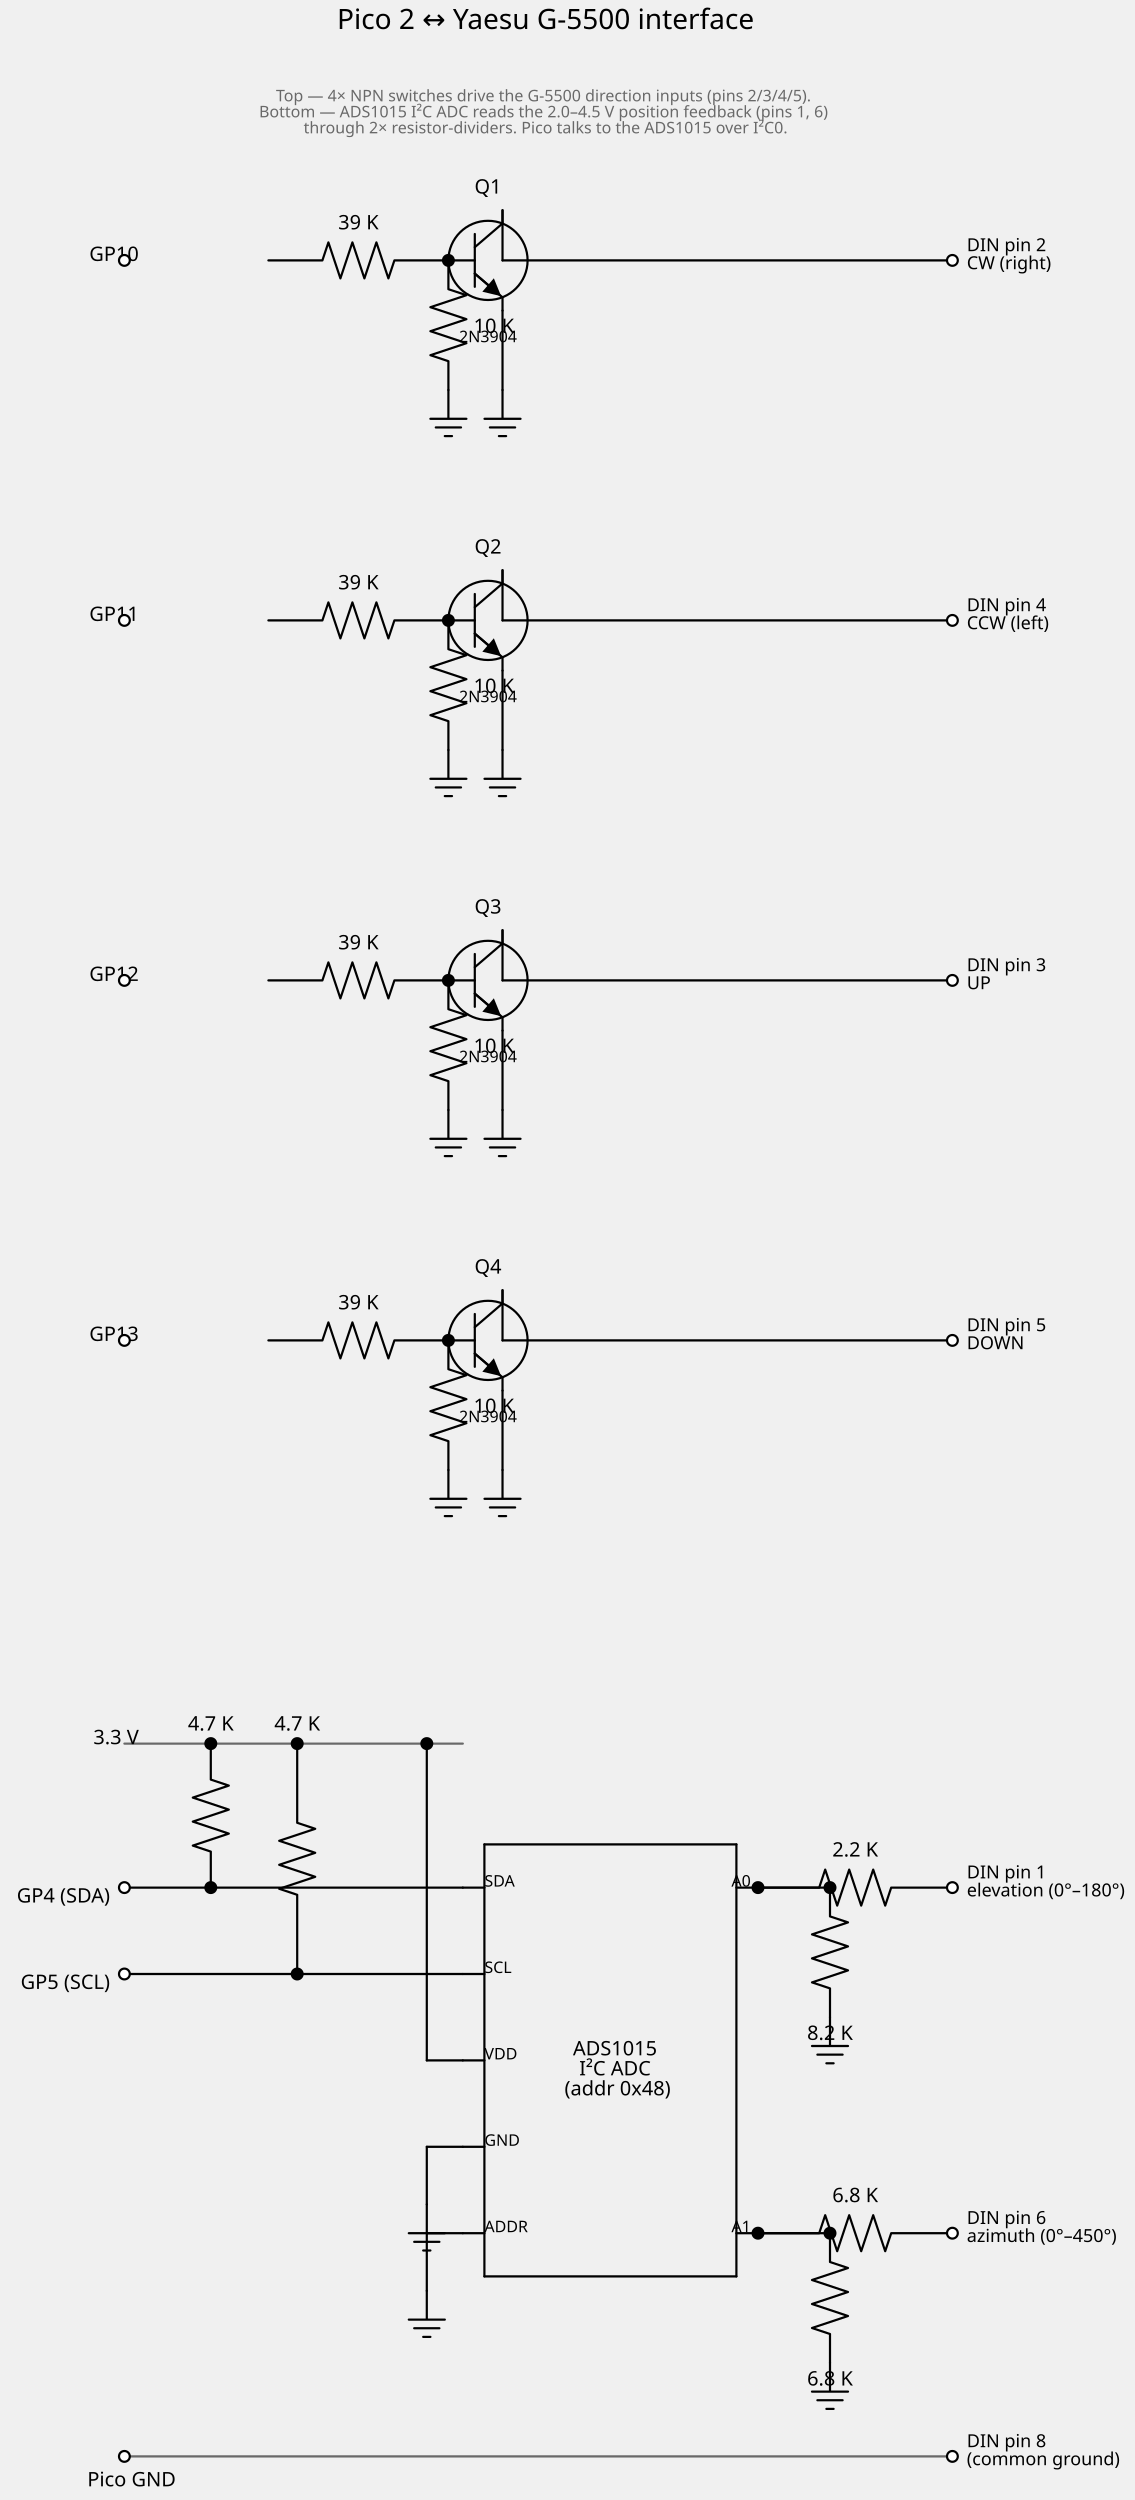
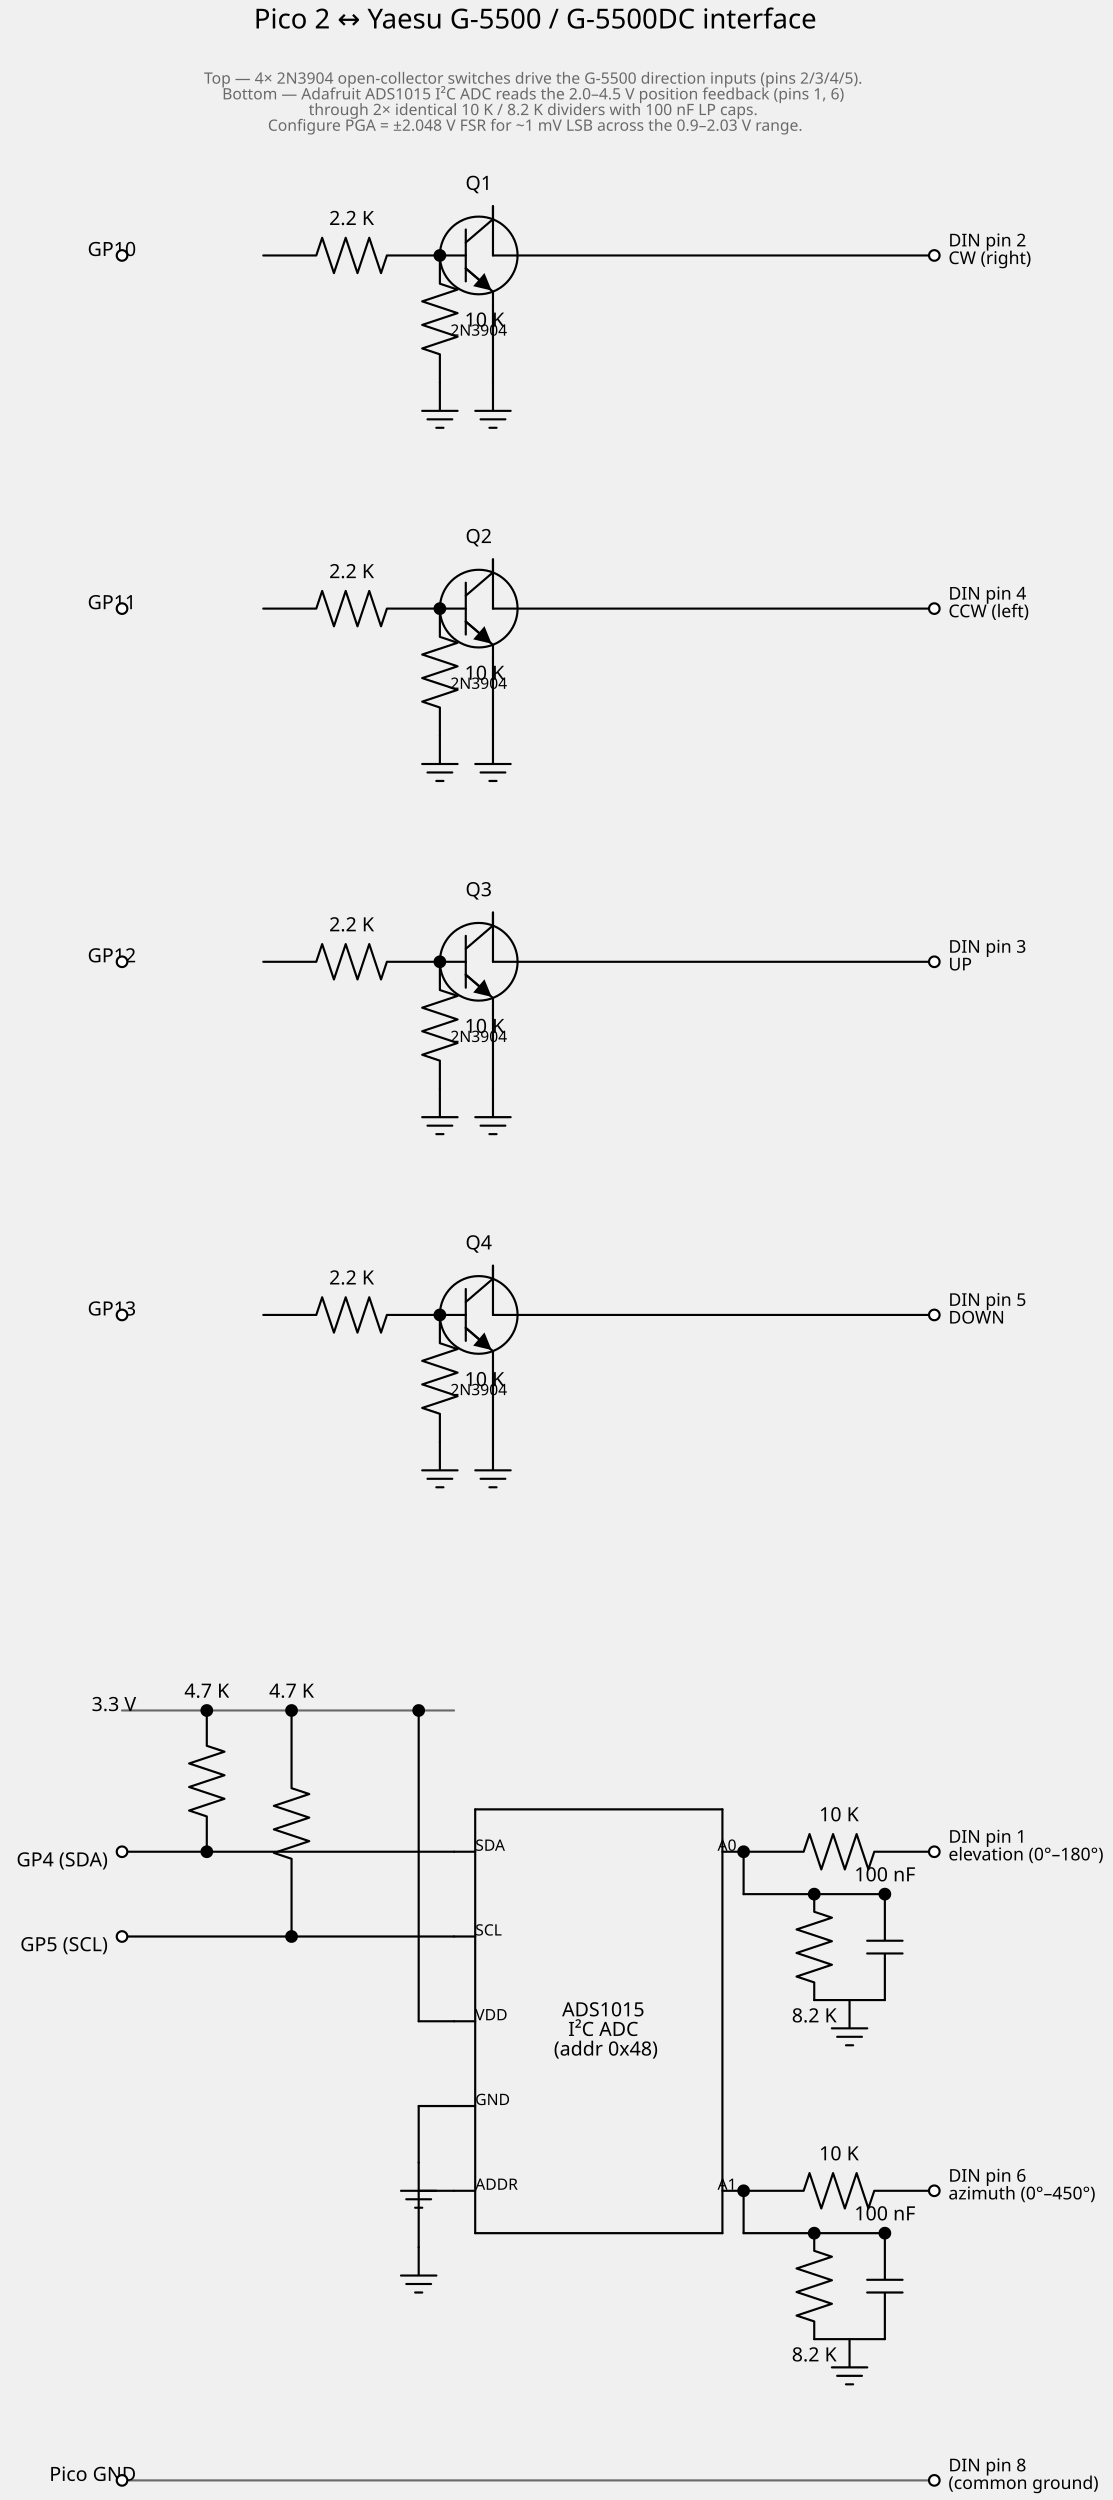
- <svg xmlns="http://www.w3.org/2000/svg" xml:lang="en" height="1250.0pt" width="567.164pt" viewBox="-62.2 -130.2 567.164 1250.0">
+ <svg xmlns="http://www.w3.org/2000/svg" xml:lang="en" height="1274.2pt" width="567.164pt" viewBox="-62.2 -130.2 567.164 1274.2">
  <circle cx="181.8" cy="-0.0" r="19.8" style="stroke:black;fill:none;stroke-width:1.1;stroke-dasharray:-;" />
  <circle cx="181.8" cy="180.0" r="19.8" style="stroke:black;fill:none;stroke-width:1.1;stroke-dasharray:-;" />
  <circle cx="181.8" cy="360.0" r="19.8" style="stroke:black;fill:none;stroke-width:1.1;stroke-dasharray:-;" />
  <circle cx="181.8" cy="540.0" r="19.8" style="stroke:black;fill:none;stroke-width:1.1;stroke-dasharray:-;" />
  <path d="M 72.0,-0.0 L 99.0,-0.0 L 102.0,-9.0 L 108.0,9.0 L 114.0,-9.0 L 120,9.0 L 126.0,-9.0 L 132.0,9.0 L 135.0,-0.0 L 162.0,-0.0" style="stroke:black;fill:none;stroke-width:1.1;stroke-dasharray:-;stroke-linecap:round;stroke-linejoin:round;" />
  <path d="M 162.0,-0.0 L 162.0,14.4 L 171.0,17.4 L 153.0,23.4 L 171.0,29.4 L 153.0,35.4 L 171.0,41.4 L 153.0,47.4 L 162.0,50.4 L 162.0,64.8" style="stroke:black;fill:none;stroke-width:1.1;stroke-dasharray:-;stroke-linecap:round;stroke-linejoin:round;" />
  <path d="M 162.0,64.8 L 162.0,79.2 L 153.0,79.2 L 171.0,79.2 M 155.7,83.52 L 168.3,83.52 M 160.2,87.84 L 163.8,87.84" style="stroke:black;fill:none;stroke-width:1.1;stroke-dasharray:-;stroke-linecap:round;stroke-linejoin:round;" />
  <path d="M 162.0,-0.0 L 175.2,-0.0" style="stroke:black;fill:none;stroke-width:1.1;stroke-dasharray:-;stroke-linecap:round;stroke-linejoin:round;" />
  <path d="M 175.2,-13.2 L 175.2,13.2" style="stroke:black;fill:none;stroke-width:1.1;stroke-dasharray:-;stroke-linecap:round;stroke-linejoin:round;" />
  <path d="M 175.2,-6.6 L 189.06,-18.48 L 189.06,-25.08" style="stroke:black;fill:none;stroke-width:1.1;stroke-dasharray:-;stroke-linecap:round;stroke-linejoin:round;" />
  <path d="M 175.2,6.6 L 189.06,18.48 L 189.06,25.08" style="stroke:black;fill:none;stroke-width:1.1;stroke-dasharray:-;stroke-linecap:round;stroke-linejoin:round;" />
  <path d="M 175.2,6.6 L 182.227,12.623" style="stroke:black;fill:none;stroke-width:1.1;stroke-dasharray:-;stroke-linecap:round;stroke-linejoin:round;" />
  <path d="M 187.541 17.178 L 179.884 15.356 L 184.57 9.89 Z" style="stroke:black;fill:black;stroke-linecap:butt;stroke-linejoin:miter;" />
  <path d="M 189.06,25.08 L 189.06,44.94 L 189.06,64.8" style="stroke:black;fill:none;stroke-width:1.1;stroke-dasharray:-;stroke-linecap:round;stroke-linejoin:round;" />
  <path d="M 189.06,64.8 L 189.06,79.2 L 180.06,79.2 L 198.06,79.2 M 182.76,83.52 L 195.36,83.52 M 187.26,87.84 L 190.86,87.84" style="stroke:black;fill:none;stroke-width:1.1;stroke-dasharray:-;stroke-linecap:round;stroke-linejoin:round;" />
  <path d="M 189.06,-25.08 L 189.06,-12.54 L 189.06,-0.0" style="stroke:black;fill:none;stroke-width:1.1;stroke-dasharray:-;stroke-linecap:round;stroke-linejoin:round;" />
  <path d="M 189.06,-0.0 L 301.53,-0.0 L 414.0,-0.0" style="stroke:black;fill:none;stroke-width:1.1;stroke-dasharray:-;stroke-linecap:round;stroke-linejoin:round;" />
  <path d="M 72.0,180.0 L 99.0,180.0 L 102.0,171.0 L 108.0,189.0 L 114.0,171.0 L 120,189.0 L 126.0,171.0 L 132.0,189.0 L 135.0,180.0 L 162.0,180.0" style="stroke:black;fill:none;stroke-width:1.1;stroke-dasharray:-;stroke-linecap:round;stroke-linejoin:round;" />
  <path d="M 162.0,180.0 L 162.0,194.4 L 171.0,197.4 L 153.0,203.4 L 171.0,209.4 L 153.0,215.4 L 171.0,221.4 L 153.0,227.4 L 162.0,230.4 L 162.0,244.8" style="stroke:black;fill:none;stroke-width:1.1;stroke-dasharray:-;stroke-linecap:round;stroke-linejoin:round;" />
  <path d="M 162.0,244.8 L 162.0,259.2 L 153.0,259.2 L 171.0,259.2 M 155.7,263.52 L 168.3,263.52 M 160.2,267.84 L 163.8,267.84" style="stroke:black;fill:none;stroke-width:1.1;stroke-dasharray:-;stroke-linecap:round;stroke-linejoin:round;" />
  <path d="M 162.0,180.0 L 175.2,180.0" style="stroke:black;fill:none;stroke-width:1.1;stroke-dasharray:-;stroke-linecap:round;stroke-linejoin:round;" />
  <path d="M 175.2,166.8 L 175.2,193.2" style="stroke:black;fill:none;stroke-width:1.1;stroke-dasharray:-;stroke-linecap:round;stroke-linejoin:round;" />
  <path d="M 175.2,173.4 L 189.06,161.52 L 189.06,154.92" style="stroke:black;fill:none;stroke-width:1.1;stroke-dasharray:-;stroke-linecap:round;stroke-linejoin:round;" />
  <path d="M 175.2,186.6 L 189.06,198.48 L 189.06,205.08" style="stroke:black;fill:none;stroke-width:1.1;stroke-dasharray:-;stroke-linecap:round;stroke-linejoin:round;" />
  <path d="M 175.2,186.6 L 182.227,192.623" style="stroke:black;fill:none;stroke-width:1.1;stroke-dasharray:-;stroke-linecap:round;stroke-linejoin:round;" />
  <path d="M 187.541 197.178 L 179.884 195.356 L 184.57 189.89 Z" style="stroke:black;fill:black;stroke-linecap:butt;stroke-linejoin:miter;" />
  <path d="M 189.06,205.08 L 189.06,224.94 L 189.06,244.8" style="stroke:black;fill:none;stroke-width:1.1;stroke-dasharray:-;stroke-linecap:round;stroke-linejoin:round;" />
  <path d="M 189.06,244.8 L 189.06,259.2 L 180.06,259.2 L 198.06,259.2 M 182.76,263.52 L 195.36,263.52 M 187.26,267.84 L 190.86,267.84" style="stroke:black;fill:none;stroke-width:1.1;stroke-dasharray:-;stroke-linecap:round;stroke-linejoin:round;" />
  <path d="M 189.06,154.92 L 189.06,167.46 L 189.06,180.0" style="stroke:black;fill:none;stroke-width:1.1;stroke-dasharray:-;stroke-linecap:round;stroke-linejoin:round;" />
  <path d="M 189.06,180.0 L 301.53,180.0 L 414.0,180.0" style="stroke:black;fill:none;stroke-width:1.1;stroke-dasharray:-;stroke-linecap:round;stroke-linejoin:round;" />
  <path d="M 72.0,360.0 L 99.0,360.0 L 102.0,351.0 L 108.0,369.0 L 114.0,351.0 L 120,369.0 L 126.0,351.0 L 132.0,369.0 L 135.0,360.0 L 162.0,360.0" style="stroke:black;fill:none;stroke-width:1.1;stroke-dasharray:-;stroke-linecap:round;stroke-linejoin:round;" />
  <path d="M 162.0,360.0 L 162.0,374.4 L 171.0,377.4 L 153.0,383.4 L 171.0,389.4 L 153.0,395.4 L 171.0,401.4 L 153.0,407.4 L 162.0,410.4 L 162.0,424.8" style="stroke:black;fill:none;stroke-width:1.1;stroke-dasharray:-;stroke-linecap:round;stroke-linejoin:round;" />
  <path d="M 162.0,424.8 L 162.0,439.2 L 153.0,439.2 L 171.0,439.2 M 155.7,443.52 L 168.3,443.52 M 160.2,447.84 L 163.8,447.84" style="stroke:black;fill:none;stroke-width:1.1;stroke-dasharray:-;stroke-linecap:round;stroke-linejoin:round;" />
  <path d="M 162.0,360.0 L 175.2,360.0" style="stroke:black;fill:none;stroke-width:1.1;stroke-dasharray:-;stroke-linecap:round;stroke-linejoin:round;" />
  <path d="M 175.2,346.8 L 175.2,373.2" style="stroke:black;fill:none;stroke-width:1.1;stroke-dasharray:-;stroke-linecap:round;stroke-linejoin:round;" />
  <path d="M 175.2,353.4 L 189.06,341.52 L 189.06,334.92" style="stroke:black;fill:none;stroke-width:1.1;stroke-dasharray:-;stroke-linecap:round;stroke-linejoin:round;" />
  <path d="M 175.2,366.6 L 189.06,378.48 L 189.06,385.08" style="stroke:black;fill:none;stroke-width:1.1;stroke-dasharray:-;stroke-linecap:round;stroke-linejoin:round;" />
  <path d="M 175.2,366.6 L 182.227,372.623" style="stroke:black;fill:none;stroke-width:1.1;stroke-dasharray:-;stroke-linecap:round;stroke-linejoin:round;" />
  <path d="M 187.541 377.178 L 179.884 375.356 L 184.57 369.89 Z" style="stroke:black;fill:black;stroke-linecap:butt;stroke-linejoin:miter;" />
  <path d="M 189.06,385.08 L 189.06,404.94 L 189.06,424.8" style="stroke:black;fill:none;stroke-width:1.1;stroke-dasharray:-;stroke-linecap:round;stroke-linejoin:round;" />
  <path d="M 189.06,424.8 L 189.06,439.2 L 180.06,439.2 L 198.06,439.2 M 182.76,443.52 L 195.36,443.52 M 187.26,447.84 L 190.86,447.84" style="stroke:black;fill:none;stroke-width:1.1;stroke-dasharray:-;stroke-linecap:round;stroke-linejoin:round;" />
  <path d="M 189.06,334.92 L 189.06,347.46 L 189.06,360.0" style="stroke:black;fill:none;stroke-width:1.1;stroke-dasharray:-;stroke-linecap:round;stroke-linejoin:round;" />
  <path d="M 189.06,360.0 L 301.53,360.0 L 414.0,360.0" style="stroke:black;fill:none;stroke-width:1.1;stroke-dasharray:-;stroke-linecap:round;stroke-linejoin:round;" />
  <path d="M 72.0,540.0 L 99.0,540.0 L 102.0,531.0 L 108.0,549.0 L 114.0,531.0 L 120,549.0 L 126.0,531.0 L 132.0,549.0 L 135.0,540.0 L 162.0,540.0" style="stroke:black;fill:none;stroke-width:1.1;stroke-dasharray:-;stroke-linecap:round;stroke-linejoin:round;" />
  <path d="M 162.0,540.0 L 162.0,554.4 L 171.0,557.4 L 153.0,563.4 L 171.0,569.4 L 153.0,575.4 L 171.0,581.4 L 153.0,587.4 L 162.0,590.4 L 162.0,604.8" style="stroke:black;fill:none;stroke-width:1.1;stroke-dasharray:-;stroke-linecap:round;stroke-linejoin:round;" />
  <path d="M 162.0,604.8 L 162.0,619.2 L 153.0,619.2 L 171.0,619.2 M 155.7,623.52 L 168.3,623.52 M 160.2,627.84 L 163.8,627.84" style="stroke:black;fill:none;stroke-width:1.1;stroke-dasharray:-;stroke-linecap:round;stroke-linejoin:round;" />
  <path d="M 162.0,540.0 L 175.2,540.0" style="stroke:black;fill:none;stroke-width:1.1;stroke-dasharray:-;stroke-linecap:round;stroke-linejoin:round;" />
  <path d="M 175.2,526.8 L 175.2,553.2" style="stroke:black;fill:none;stroke-width:1.1;stroke-dasharray:-;stroke-linecap:round;stroke-linejoin:round;" />
  <path d="M 175.2,533.4 L 189.06,521.52 L 189.06,514.92" style="stroke:black;fill:none;stroke-width:1.1;stroke-dasharray:-;stroke-linecap:round;stroke-linejoin:round;" />
  <path d="M 175.2,546.6 L 189.06,558.48 L 189.06,565.08" style="stroke:black;fill:none;stroke-width:1.1;stroke-dasharray:-;stroke-linecap:round;stroke-linejoin:round;" />
  <path d="M 175.2,546.6 L 182.227,552.623" style="stroke:black;fill:none;stroke-width:1.1;stroke-dasharray:-;stroke-linecap:round;stroke-linejoin:round;" />
  <path d="M 187.541 557.178 L 179.884 555.356 L 184.57 549.89 Z" style="stroke:black;fill:black;stroke-linecap:butt;stroke-linejoin:miter;" />
  <path d="M 189.06,565.08 L 189.06,584.94 L 189.06,604.8" style="stroke:black;fill:none;stroke-width:1.1;stroke-dasharray:-;stroke-linecap:round;stroke-linejoin:round;" />
  <path d="M 189.06,604.8 L 189.06,619.2 L 180.06,619.2 L 198.06,619.2 M 182.76,623.52 L 195.36,623.52 M 187.26,627.84 L 190.86,627.84" style="stroke:black;fill:none;stroke-width:1.1;stroke-dasharray:-;stroke-linecap:round;stroke-linejoin:round;" />
  <path d="M 189.06,514.92 L 189.06,527.46 L 189.06,540.0" style="stroke:black;fill:none;stroke-width:1.1;stroke-dasharray:-;stroke-linecap:round;stroke-linejoin:round;" />
  <path d="M 189.06,540.0 L 301.53,540.0 L 414.0,540.0" style="stroke:black;fill:none;stroke-width:1.1;stroke-dasharray:-;stroke-linecap:round;stroke-linejoin:round;" />
  <path d="M 180.0,1008.0 L 243.0,1008.0 L 306.0,1008.0" style="stroke:black;fill:none;stroke-width:1.1;stroke-dasharray:-;stroke-linecap:round;stroke-linejoin:round;" />
  <path d="M 306.0,1008.0 L 306.0,900.0 L 306.0,792.0" style="stroke:black;fill:none;stroke-width:1.1;stroke-dasharray:-;stroke-linecap:round;stroke-linejoin:round;" />
  <path d="M 306.0,792.0 L 243.0,792.0 L 180.0,792.0" style="stroke:black;fill:none;stroke-width:1.1;stroke-dasharray:-;stroke-linecap:round;stroke-linejoin:round;" />
  <path d="M 180.0,792.0 L 180.0,900.0 L 180.0,1008.0" style="stroke:black;fill:none;stroke-width:1.1;stroke-dasharray:-;stroke-linecap:round;stroke-linejoin:round;" />
  <path d="M 169.2,813.6 L 174.6,813.6 L 180.0,813.6" style="stroke:black;fill:none;stroke-width:1.1;stroke-dasharray:-;stroke-linecap:round;stroke-linejoin:round;" />
  <path d="M 169.2,856.8 L 174.6,856.8 L 180.0,856.8" style="stroke:black;fill:none;stroke-width:1.1;stroke-dasharray:-;stroke-linecap:round;stroke-linejoin:round;" />
  <path d="M 169.2,900.0 L 174.6,900.0 L 180.0,900.0" style="stroke:black;fill:none;stroke-width:1.1;stroke-dasharray:-;stroke-linecap:round;stroke-linejoin:round;" />
  <path d="M 169.2,943.2 L 174.6,943.2 L 180.0,943.2" style="stroke:black;fill:none;stroke-width:1.1;stroke-dasharray:-;stroke-linecap:round;stroke-linejoin:round;" />
  <path d="M 169.2,986.4 L 174.6,986.4 L 180.0,986.4" style="stroke:black;fill:none;stroke-width:1.1;stroke-dasharray:-;stroke-linecap:round;stroke-linejoin:round;" />
  <path d="M 306.0,813.6 L 311.4,813.6 L 316.8,813.6" style="stroke:black;fill:none;stroke-width:1.1;stroke-dasharray:-;stroke-linecap:round;stroke-linejoin:round;" />
  <path d="M 306.0,986.4 L 311.4,986.4 L 316.8,986.4" style="stroke:black;fill:none;stroke-width:1.1;stroke-dasharray:-;stroke-linecap:round;stroke-linejoin:round;" />
  <path d="M 169.2,813.6 L 84.6,813.6 L 0.0,813.6" style="stroke:black;fill:none;stroke-width:1.1;stroke-dasharray:-;stroke-linecap:round;stroke-linejoin:round;" />
  <path d="M 169.2,856.8 L 84.6,856.8 L 0.0,856.8" style="stroke:black;fill:none;stroke-width:1.1;stroke-dasharray:-;stroke-linecap:round;stroke-linejoin:round;" />
  <path d="M 0.0,741.6 L 84.6,741.6 L 169.2,741.6" style="stroke:dimgray;fill:none;stroke-width:1.1;stroke-dasharray:-;stroke-linecap:round;stroke-linejoin:round;" />
  <path d="M 43.2,741.6 L 43.2,759.6 L 52.2,762.6 L 34.2,768.6 L 52.2,774.6 L 34.2,780.6 L 52.2,786.6 L 34.2,792.6 L 43.2,795.6 L 43.2,813.6" style="stroke:black;fill:none;stroke-width:1.1;stroke-dasharray:-;stroke-linecap:round;stroke-linejoin:round;" />
  <path d="M 86.4,741.6 L 86.4,781.2 L 95.4,784.2 L 77.4,790.2 L 95.4,796.2 L 77.4,802.2 L 95.4,808.2 L 77.4,814.2 L 86.4,817.2 L 86.4,856.8" style="stroke:black;fill:none;stroke-width:1.1;stroke-dasharray:-;stroke-linecap:round;stroke-linejoin:round;" />
  <path d="M 169.2,900.0 L 160.2,900.0 L 151.2,900.0" style="stroke:black;fill:none;stroke-width:1.1;stroke-dasharray:-;stroke-linecap:round;stroke-linejoin:round;" />
  <path d="M 151.2,900.0 L 151.2,820.8 L 151.2,741.6" style="stroke:black;fill:none;stroke-width:1.1;stroke-dasharray:-;stroke-linecap:round;stroke-linejoin:round;" />
  <path d="M 169.2,943.2 L 160.2,943.2 L 151.2,943.2" style="stroke:black;fill:none;stroke-width:1.1;stroke-dasharray:-;stroke-linecap:round;stroke-linejoin:round;" />
  <path d="M 151.2,943.2 L 151.2,957.6 L 151.2,972.0" style="stroke:black;fill:none;stroke-width:1.1;stroke-dasharray:-;stroke-linecap:round;stroke-linejoin:round;" />
  <path d="M 151.2,972.0 L 151.2,986.4 L 142.2,986.4 L 160.2,986.4 M 144.9,990.72 L 157.5,990.72 M 149.4,995.04 L 153.0,995.04" style="stroke:black;fill:none;stroke-width:1.1;stroke-dasharray:-;stroke-linecap:round;stroke-linejoin:round;" />
  <path d="M 169.2,986.4 L 160.2,986.4 L 151.2,986.4" style="stroke:black;fill:none;stroke-width:1.1;stroke-dasharray:-;stroke-linecap:round;stroke-linejoin:round;" />
  <path d="M 151.2,986.4 L 151.2,1000.8 L 151.2,1015.2" style="stroke:black;fill:none;stroke-width:1.1;stroke-dasharray:-;stroke-linecap:round;stroke-linejoin:round;" />
  <path d="M 151.2,1015.2 L 151.2,1029.6 L 142.2,1029.6 L 160.2,1029.6 M 144.9,1033.92 L 157.5,1033.92 M 149.4,1038.24 L 153.0,1038.24" style="stroke:black;fill:none;stroke-width:1.1;stroke-dasharray:-;stroke-linecap:round;stroke-linejoin:round;" />
  <path d="M 316.8,813.6 L 347.4,813.6 L 350.4,804.6 L 356.4,822.6 L 362.4,804.6 L 368.4,822.6 L 374.4,804.6 L 380.4,822.6 L 383.4,813.6 L 414.0,813.6" style="stroke:black;fill:none;stroke-width:1.1;stroke-dasharray:-;stroke-linecap:round;stroke-linejoin:round;" />
-   <path d="M 316.8,813.6 L 334.8,813.6 L 352.8,813.6" style="stroke:black;fill:none;stroke-width:1.1;stroke-dasharray:-;stroke-linecap:round;stroke-linejoin:round;" />
-   <path d="M 352.8,813.6 L 352.8,828.0 L 361.8,831 L 343.8,837.0 L 361.8,843.0 L 343.8,849 L 361.8,855.0 L 343.8,861.0 L 352.8,864.0 L 352.8,878.4" style="stroke:black;fill:none;stroke-width:1.1;stroke-dasharray:-;stroke-linecap:round;stroke-linejoin:round;" />
-   <path d="M 352.8,878.4 L 352.8,892.8 L 343.8,892.8 L 361.8,892.8 M 346.5,897.12 L 359.1,897.12 M 351.0,901.44 L 354.6,901.44" style="stroke:black;fill:none;stroke-width:1.1;stroke-dasharray:-;stroke-linecap:round;stroke-linejoin:round;" />
+   <path d="M 316.8,813.6 L 316.8,824.4 L 316.8,835.2" style="stroke:black;fill:none;stroke-width:1.1;stroke-dasharray:-;stroke-linecap:round;stroke-linejoin:round;" />
+   <path d="M 316.8,835.2 L 352.8,835.2 L 388.8,835.2" style="stroke:black;fill:none;stroke-width:1.1;stroke-dasharray:-;stroke-linecap:round;stroke-linejoin:round;" />
+   <path d="M 352.8,835.2 L 352.8,844.2 L 361.8,847.2 L 343.8,853.2 L 361.8,859.2 L 343.8,865.2 L 361.8,871.2 L 343.8,877.2 L 352.8,880.2 L 352.8,889.2" style="stroke:black;fill:none;stroke-width:1.1;stroke-dasharray:-;stroke-linecap:round;stroke-linejoin:round;" />
+   <path d="M 388.8,835.2 L 388.8,858.96 M 397.8,858.96 L 379.8,858.96 M 397.8,865.44 L 379.8,865.44 M 388.8,865.44 L 388.8,889.2" style="stroke:black;fill:none;stroke-width:1.1;stroke-dasharray:-;stroke-linecap:round;stroke-linejoin:round;" />
+   <path d="M 352.8,889.2 L 370.8,889.2 L 388.8,889.2" style="stroke:black;fill:none;stroke-width:1.1;stroke-dasharray:-;stroke-linecap:round;stroke-linejoin:round;" />
+   <path d="M 370.8,889.2 L 370.8,903.6 L 361.8,903.6 L 379.8,903.6 M 364.5,907.92 L 377.1,907.92 M 369.0,912.24 L 372.6,912.24" style="stroke:black;fill:none;stroke-width:1.1;stroke-dasharray:-;stroke-linecap:round;stroke-linejoin:round;" />
  <path d="M 316.8,986.4 L 347.4,986.4 L 350.4,977.4 L 356.4,995.4 L 362.4,977.4 L 368.4,995.4 L 374.4,977.4 L 380.4,995.4 L 383.4,986.4 L 414.0,986.4" style="stroke:black;fill:none;stroke-width:1.1;stroke-dasharray:-;stroke-linecap:round;stroke-linejoin:round;" />
-   <path d="M 316.8,986.4 L 334.8,986.4 L 352.8,986.4" style="stroke:black;fill:none;stroke-width:1.1;stroke-dasharray:-;stroke-linecap:round;stroke-linejoin:round;" />
-   <path d="M 352.8,986.4 L 352.8,1000.8 L 361.8,1003.8 L 343.8,1009.8 L 361.8,1015.8 L 343.8,1021.8 L 361.8,1027.8 L 343.8,1033.8 L 352.8,1036.8 L 352.8,1051.2" style="stroke:black;fill:none;stroke-width:1.1;stroke-dasharray:-;stroke-linecap:round;stroke-linejoin:round;" />
-   <path d="M 352.8,1051.2 L 352.8,1065.6 L 343.8,1065.6 L 361.8,1065.6 M 346.5,1069.92 L 359.1,1069.92 M 351.0,1074.24 L 354.6,1074.24" style="stroke:black;fill:none;stroke-width:1.1;stroke-dasharray:-;stroke-linecap:round;stroke-linejoin:round;" />
-   <path d="M 0.0,1098.0 L 207.0,1098.0 L 414.0,1098.0" style="stroke:dimgray;fill:none;stroke-width:1.1;stroke-dasharray:-;stroke-linecap:round;stroke-linejoin:round;" />
+   <path d="M 316.8,986.4 L 316.8,997.2 L 316.8,1008.0" style="stroke:black;fill:none;stroke-width:1.1;stroke-dasharray:-;stroke-linecap:round;stroke-linejoin:round;" />
+   <path d="M 316.8,1008.0 L 352.8,1008.0 L 388.8,1008.0" style="stroke:black;fill:none;stroke-width:1.1;stroke-dasharray:-;stroke-linecap:round;stroke-linejoin:round;" />
+   <path d="M 352.8,1008.0 L 352.8,1017.0 L 361.8,1020.0 L 343.8,1026.0 L 361.8,1032.0 L 343.8,1038.0 L 361.8,1044.0 L 343.8,1050.0 L 352.8,1053.0 L 352.8,1062.0" style="stroke:black;fill:none;stroke-width:1.1;stroke-dasharray:-;stroke-linecap:round;stroke-linejoin:round;" />
+   <path d="M 388.8,1008.0 L 388.8,1031.76 M 397.8,1031.76 L 379.8,1031.76 M 397.8,1038.24 L 379.8,1038.24 M 388.8,1038.24 L 388.8,1062.0" style="stroke:black;fill:none;stroke-width:1.1;stroke-dasharray:-;stroke-linecap:round;stroke-linejoin:round;" />
+   <path d="M 352.8,1062.0 L 370.8,1062.0 L 388.8,1062.0" style="stroke:black;fill:none;stroke-width:1.1;stroke-dasharray:-;stroke-linecap:round;stroke-linejoin:round;" />
+   <path d="M 370.8,1062.0 L 370.8,1076.4 L 361.8,1076.4 L 379.8,1076.4 M 364.5,1080.72 L 377.1,1080.72 M 369.0,1085.04 L 372.6,1085.04" style="stroke:black;fill:none;stroke-width:1.1;stroke-dasharray:-;stroke-linecap:round;stroke-linejoin:round;" />
+   <path d="M 0.0,1134.0 L 207.0,1134.0 L 414.0,1134.0" style="stroke:dimgray;fill:none;stroke-width:1.1;stroke-dasharray:-;stroke-linecap:round;stroke-linejoin:round;" />
  <text x="210.6" y="-125.6" dominant-baseline="ideographic" fill="black" font-size="14" font-family="sans" text-anchor="middle">
-     <tspan x="210.6" dy="14">Pico 2 ↔ Yaesu G-5500 interface</tspan>
-   </text>
-   <text x="210.6" y="-85.2" dominant-baseline="ideographic" fill="dimgray" font-size="8" font-family="sans" text-anchor="middle">
-     <tspan x="210.6" dy="8">Top — 4× NPN switches drive the G-5500 direction inputs (pins 2/3/4/5).</tspan>
-     <tspan x="210.6" dy="8">Bottom — ADS1015 I²C ADC reads the 2.0–4.5 V position feedback (pins 1, 6)</tspan>
-     <tspan x="210.6" dy="8">                 through 2× resistor-dividers. Pico talks to the ADS1015 over I²C0.</tspan>
+     <tspan x="210.6" dy="14">Pico 2 ↔ Yaesu G-5500 / G-5500DC interface</tspan>
+   </text>
+   <text x="210.6" y="-93.2" dominant-baseline="ideographic" fill="dimgray" font-size="8" font-family="sans" text-anchor="middle">
+     <tspan x="210.6" dy="8">Top — 4× 2N3904 open-collector switches drive the G-5500 direction inputs (pins 2/3/4/5).</tspan>
+     <tspan x="210.6" dy="8">Bottom — Adafruit ADS1015 I²C ADC reads the 2.0–4.5 V position feedback (pins 1, 6)</tspan>
+     <tspan x="210.6" dy="8">                  through 2× identical 10 K / 8.2 K dividers with 100 nF LP caps.</tspan>
+     <tspan x="210.6" dy="8">                  Configure PGA = ±2.048 V FSR for ~1 mV LSB across the 0.9–2.03 V range.</tspan>
  </text>
  <text x="7.2" y="-13.6" dominant-baseline="central" fill="black" font-size="10" font-family="sans" text-anchor="end">
    <tspan x="7.2" dy="10">GP10</tspan>
  </text>
  <text x="117.0" y="-22.6" dominant-baseline="ideographic" fill="black" font-size="10" font-family="sans" text-anchor="middle">
-     <tspan x="117.0" dy="10">39 K</tspan>
+     <tspan x="117.0" dy="10">2.2 K</tspan>
  </text>
  <text x="174.6" y="22.4" dominant-baseline="central" fill="black" font-size="10" font-family="sans" text-anchor="start">
    <tspan x="174.6" dy="10">10 K</tspan>
  </text>
  <text x="181.8" y="-40.48" dominant-baseline="ideographic" fill="black" font-size="10" font-family="sans" text-anchor="middle">
    <tspan x="181.8" dy="10">Q1</tspan>
  </text>
  <text x="181.8" y="26.68" dominant-baseline="hanging" fill="black" font-size="8" font-family="sans" text-anchor="middle">
    <tspan x="181.8" dy="8">2N3904</tspan>
  </text>
  <text x="421.2" y="-17.1" dominant-baseline="central" fill="black" font-size="9" font-family="sans" text-anchor="start">
    <tspan x="421.2" dy="9">DIN pin 2</tspan>
    <tspan x="421.2" dy="9">CW  (right)</tspan>
  </text>
  <text x="7.2" y="166.4" dominant-baseline="central" fill="black" font-size="10" font-family="sans" text-anchor="end">
    <tspan x="7.2" dy="10">GP11</tspan>
  </text>
  <text x="117.0" y="157.4" dominant-baseline="ideographic" fill="black" font-size="10" font-family="sans" text-anchor="middle">
-     <tspan x="117.0" dy="10">39 K</tspan>
+     <tspan x="117.0" dy="10">2.2 K</tspan>
  </text>
  <text x="174.6" y="202.4" dominant-baseline="central" fill="black" font-size="10" font-family="sans" text-anchor="start">
    <tspan x="174.6" dy="10">10 K</tspan>
  </text>
  <text x="181.8" y="139.52" dominant-baseline="ideographic" fill="black" font-size="10" font-family="sans" text-anchor="middle">
    <tspan x="181.8" dy="10">Q2</tspan>
  </text>
  <text x="181.8" y="206.68" dominant-baseline="hanging" fill="black" font-size="8" font-family="sans" text-anchor="middle">
    <tspan x="181.8" dy="8">2N3904</tspan>
  </text>
  <text x="421.2" y="162.9" dominant-baseline="central" fill="black" font-size="9" font-family="sans" text-anchor="start">
    <tspan x="421.2" dy="9">DIN pin 4</tspan>
    <tspan x="421.2" dy="9">CCW (left)</tspan>
  </text>
  <text x="7.2" y="346.4" dominant-baseline="central" fill="black" font-size="10" font-family="sans" text-anchor="end">
    <tspan x="7.2" dy="10">GP12</tspan>
  </text>
  <text x="117.0" y="337.4" dominant-baseline="ideographic" fill="black" font-size="10" font-family="sans" text-anchor="middle">
-     <tspan x="117.0" dy="10">39 K</tspan>
+     <tspan x="117.0" dy="10">2.2 K</tspan>
  </text>
  <text x="174.6" y="382.4" dominant-baseline="central" fill="black" font-size="10" font-family="sans" text-anchor="start">
    <tspan x="174.6" dy="10">10 K</tspan>
  </text>
  <text x="181.8" y="319.52" dominant-baseline="ideographic" fill="black" font-size="10" font-family="sans" text-anchor="middle">
    <tspan x="181.8" dy="10">Q3</tspan>
  </text>
  <text x="181.8" y="386.68" dominant-baseline="hanging" fill="black" font-size="8" font-family="sans" text-anchor="middle">
    <tspan x="181.8" dy="8">2N3904</tspan>
  </text>
  <text x="421.2" y="342.9" dominant-baseline="central" fill="black" font-size="9" font-family="sans" text-anchor="start">
    <tspan x="421.2" dy="9">DIN pin 3</tspan>
    <tspan x="421.2" dy="9">UP</tspan>
  </text>
  <text x="7.2" y="526.4" dominant-baseline="central" fill="black" font-size="10" font-family="sans" text-anchor="end">
    <tspan x="7.2" dy="10">GP13</tspan>
  </text>
  <text x="117.0" y="517.4" dominant-baseline="ideographic" fill="black" font-size="10" font-family="sans" text-anchor="middle">
-     <tspan x="117.0" dy="10">39 K</tspan>
+     <tspan x="117.0" dy="10">2.2 K</tspan>
  </text>
  <text x="174.6" y="562.4" dominant-baseline="central" fill="black" font-size="10" font-family="sans" text-anchor="start">
    <tspan x="174.6" dy="10">10 K</tspan>
  </text>
  <text x="181.8" y="499.52" dominant-baseline="ideographic" fill="black" font-size="10" font-family="sans" text-anchor="middle">
    <tspan x="181.8" dy="10">Q4</tspan>
  </text>
  <text x="181.8" y="566.68" dominant-baseline="hanging" fill="black" font-size="8" font-family="sans" text-anchor="middle">
    <tspan x="181.8" dy="8">2N3904</tspan>
  </text>
  <text x="421.2" y="522.9" dominant-baseline="central" fill="black" font-size="9" font-family="sans" text-anchor="start">
    <tspan x="421.2" dy="9">DIN pin 5</tspan>
    <tspan x="421.2" dy="9">DOWN</tspan>
  </text>
  <text x="246.6" y="883.6" dominant-baseline="central" fill="black" font-size="10" font-family="sans" text-anchor="middle">
    <tspan x="246.6" dy="10">ADS1015</tspan>
    <tspan x="246.6" dy="10">I²C ADC</tspan>
    <tspan x="246.6" dy="10">(addr 0x48)</tspan>
  </text>
  <text x="180.0" y="802.0" dominant-baseline="central" fill="black" font-size="8" font-family="sans" text-anchor="start">
    <tspan x="180.0" dy="8">SDA</tspan>
  </text>
  <text x="180.0" y="845.2" dominant-baseline="central" fill="black" font-size="8" font-family="sans" text-anchor="start">
    <tspan x="180.0" dy="8">SCL</tspan>
  </text>
  <text x="180.0" y="888.4" dominant-baseline="central" fill="black" font-size="8" font-family="sans" text-anchor="start">
    <tspan x="180.0" dy="8">VDD</tspan>
  </text>
  <text x="180.0" y="931.6" dominant-baseline="central" fill="black" font-size="8" font-family="sans" text-anchor="start">
    <tspan x="180.0" dy="8">GND</tspan>
  </text>
  <text x="180.0" y="974.8" dominant-baseline="central" fill="black" font-size="8" font-family="sans" text-anchor="start">
    <tspan x="180.0" dy="8">ADDR</tspan>
  </text>
  <text x="313.2" y="802.0" dominant-baseline="central" fill="black" font-size="8" font-family="sans" text-anchor="end">
    <tspan x="313.2" dy="8">A0</tspan>
  </text>
  <text x="313.2" y="974.8" dominant-baseline="central" fill="black" font-size="8" font-family="sans" text-anchor="end">
    <tspan x="313.2" dy="8">A1</tspan>
  </text>
  <text x="-7.2" y="807.2" dominant-baseline="central" fill="black" font-size="10" font-family="sans" text-anchor="end">
    <tspan x="-7.2" dy="10">GP4 (SDA)</tspan>
  </text>
  <text x="-7.2" y="850.4" dominant-baseline="central" fill="black" font-size="10" font-family="sans" text-anchor="end">
    <tspan x="-7.2" dy="10">GP5 (SCL)</tspan>
  </text>
  <text x="7.2" y="728.0" dominant-baseline="central" fill="black" font-size="10" font-family="sans" text-anchor="end">
    <tspan x="7.2" dy="10">3.3 V</tspan>
  </text>
  <text x="43.2" y="728.0" dominant-baseline="ideographic" fill="black" font-size="10" font-family="sans" text-anchor="middle">
    <tspan x="43.2" dy="10">4.7 K</tspan>
  </text>
  <text x="86.4" y="728.0" dominant-baseline="ideographic" fill="black" font-size="10" font-family="sans" text-anchor="middle">
    <tspan x="86.4" dy="10">4.7 K</tspan>
  </text>
  <text x="365.4" y="791.0" dominant-baseline="ideographic" fill="black" font-size="10" font-family="sans" text-anchor="middle">
-     <tspan x="365.4" dy="10">2.2 K</tspan>
+     <tspan x="365.4" dy="10">10 K</tspan>
  </text>
  <text x="421.2" y="796.5" dominant-baseline="central" fill="black" font-size="9" font-family="sans" text-anchor="start">
    <tspan x="421.2" dy="9">DIN pin 1</tspan>
    <tspan x="421.2" dy="9">elevation (0°–180°)</tspan>
  </text>
-   <text x="352.8" y="872.0" dominant-baseline="hanging" fill="black" font-size="10" font-family="sans" text-anchor="middle">
+   <text x="352.8" y="882.8" dominant-baseline="hanging" fill="black" font-size="10" font-family="sans" text-anchor="middle">
    <tspan x="352.8" dy="10">8.2 K</tspan>
  </text>
+   <text x="388.8" y="821.6" dominant-baseline="ideographic" fill="black" font-size="10" font-family="sans" text-anchor="middle">
+     <tspan x="388.8" dy="10">100 nF</tspan>
+   </text>
  <text x="365.4" y="963.8" dominant-baseline="ideographic" fill="black" font-size="10" font-family="sans" text-anchor="middle">
-     <tspan x="365.4" dy="10">6.8 K</tspan>
+     <tspan x="365.4" dy="10">10 K</tspan>
  </text>
  <text x="421.2" y="969.3" dominant-baseline="central" fill="black" font-size="9" font-family="sans" text-anchor="start">
    <tspan x="421.2" dy="9">DIN pin 6</tspan>
    <tspan x="421.2" dy="9">azimuth   (0°–450°)</tspan>
  </text>
-   <text x="352.8" y="1044.8" dominant-baseline="hanging" fill="black" font-size="10" font-family="sans" text-anchor="middle">
-     <tspan x="352.8" dy="10">6.8 K</tspan>
-   </text>
-   <text x="3.6" y="1095.2" dominant-baseline="hanging" fill="black" font-size="10" font-family="sans" text-anchor="middle">
-     <tspan x="3.6" dy="10">Pico GND</tspan>
-   </text>
-   <text x="421.2" y="1080.9" dominant-baseline="central" fill="black" font-size="9" font-family="sans" text-anchor="start">
+   <text x="352.8" y="1055.6" dominant-baseline="hanging" fill="black" font-size="10" font-family="sans" text-anchor="middle">
+     <tspan x="352.8" dy="10">8.2 K</tspan>
+   </text>
+   <text x="388.8" y="994.4" dominant-baseline="ideographic" fill="black" font-size="10" font-family="sans" text-anchor="middle">
+     <tspan x="388.8" dy="10">100 nF</tspan>
+   </text>
+   <text x="7.2" y="1120.4" dominant-baseline="central" fill="black" font-size="10" font-family="sans" text-anchor="end">
+     <tspan x="7.2" dy="10">Pico GND</tspan>
+   </text>
+   <text x="421.2" y="1116.9" dominant-baseline="central" fill="black" font-size="9" font-family="sans" text-anchor="start">
    <tspan x="421.2" dy="9">DIN pin 8</tspan>
    <tspan x="421.2" dy="9">(common ground)</tspan>
  </text>
  <circle cx="0.0" cy="-0.0" r="2.7" style="stroke:black;fill:white;stroke-width:1.1;stroke-dasharray:-;" />
  <circle cx="162.0" cy="-0.0" r="2.7" style="stroke:black;fill:black;stroke-width:1.1;stroke-dasharray:-;" />
  <circle cx="414.0" cy="-0.0" r="2.7" style="stroke:black;fill:white;stroke-width:1.1;stroke-dasharray:-;" />
  <circle cx="0.0" cy="180.0" r="2.7" style="stroke:black;fill:white;stroke-width:1.1;stroke-dasharray:-;" />
  <circle cx="162.0" cy="180.0" r="2.7" style="stroke:black;fill:black;stroke-width:1.1;stroke-dasharray:-;" />
  <circle cx="414.0" cy="180.0" r="2.7" style="stroke:black;fill:white;stroke-width:1.1;stroke-dasharray:-;" />
  <circle cx="0.0" cy="360.0" r="2.7" style="stroke:black;fill:white;stroke-width:1.1;stroke-dasharray:-;" />
  <circle cx="162.0" cy="360.0" r="2.7" style="stroke:black;fill:black;stroke-width:1.1;stroke-dasharray:-;" />
  <circle cx="414.0" cy="360.0" r="2.7" style="stroke:black;fill:white;stroke-width:1.1;stroke-dasharray:-;" />
  <circle cx="0.0" cy="540.0" r="2.7" style="stroke:black;fill:white;stroke-width:1.1;stroke-dasharray:-;" />
  <circle cx="162.0" cy="540.0" r="2.7" style="stroke:black;fill:black;stroke-width:1.1;stroke-dasharray:-;" />
  <circle cx="414.0" cy="540.0" r="2.7" style="stroke:black;fill:white;stroke-width:1.1;stroke-dasharray:-;" />
  <circle cx="0.0" cy="813.6" r="2.7" style="stroke:black;fill:white;stroke-width:1.1;stroke-dasharray:-;" />
  <circle cx="0.0" cy="856.8" r="2.7" style="stroke:black;fill:white;stroke-width:1.1;stroke-dasharray:-;" />
  <circle cx="43.2" cy="741.6" r="2.7" style="stroke:black;fill:black;stroke-width:1.1;stroke-dasharray:-;" />
  <circle cx="43.2" cy="813.6" r="2.7" style="stroke:black;fill:black;stroke-width:1.1;stroke-dasharray:-;" />
  <circle cx="86.4" cy="741.6" r="2.7" style="stroke:black;fill:black;stroke-width:1.1;stroke-dasharray:-;" />
  <circle cx="86.4" cy="856.8" r="2.7" style="stroke:black;fill:black;stroke-width:1.1;stroke-dasharray:-;" />
  <circle cx="151.2" cy="741.6" r="2.7" style="stroke:black;fill:black;stroke-width:1.1;stroke-dasharray:-;" />
  <circle cx="316.8" cy="813.6" r="2.7" style="stroke:black;fill:black;stroke-width:1.1;stroke-dasharray:-;" />
  <circle cx="414.0" cy="813.6" r="2.7" style="stroke:black;fill:white;stroke-width:1.1;stroke-dasharray:-;" />
-   <circle cx="352.8" cy="813.6" r="2.7" style="stroke:black;fill:black;stroke-width:1.1;stroke-dasharray:-;" />
+   <circle cx="352.8" cy="835.2" r="2.7" style="stroke:black;fill:black;stroke-width:1.1;stroke-dasharray:-;" />
+   <circle cx="388.8" cy="835.2" r="2.7" style="stroke:black;fill:black;stroke-width:1.1;stroke-dasharray:-;" />
  <circle cx="316.8" cy="986.4" r="2.7" style="stroke:black;fill:black;stroke-width:1.1;stroke-dasharray:-;" />
  <circle cx="414.0" cy="986.4" r="2.7" style="stroke:black;fill:white;stroke-width:1.1;stroke-dasharray:-;" />
-   <circle cx="352.8" cy="986.4" r="2.7" style="stroke:black;fill:black;stroke-width:1.1;stroke-dasharray:-;" />
-   <circle cx="0.0" cy="1098.0" r="2.7" style="stroke:black;fill:white;stroke-width:1.1;stroke-dasharray:-;" />
-   <circle cx="414.0" cy="1098.0" r="2.7" style="stroke:black;fill:white;stroke-width:1.1;stroke-dasharray:-;" />
+   <circle cx="352.8" cy="1008.0" r="2.7" style="stroke:black;fill:black;stroke-width:1.1;stroke-dasharray:-;" />
+   <circle cx="388.8" cy="1008.0" r="2.7" style="stroke:black;fill:black;stroke-width:1.1;stroke-dasharray:-;" />
+   <circle cx="0.0" cy="1134.0" r="2.7" style="stroke:black;fill:white;stroke-width:1.1;stroke-dasharray:-;" />
+   <circle cx="414.0" cy="1134.0" r="2.7" style="stroke:black;fill:white;stroke-width:1.1;stroke-dasharray:-;" />
</svg>
